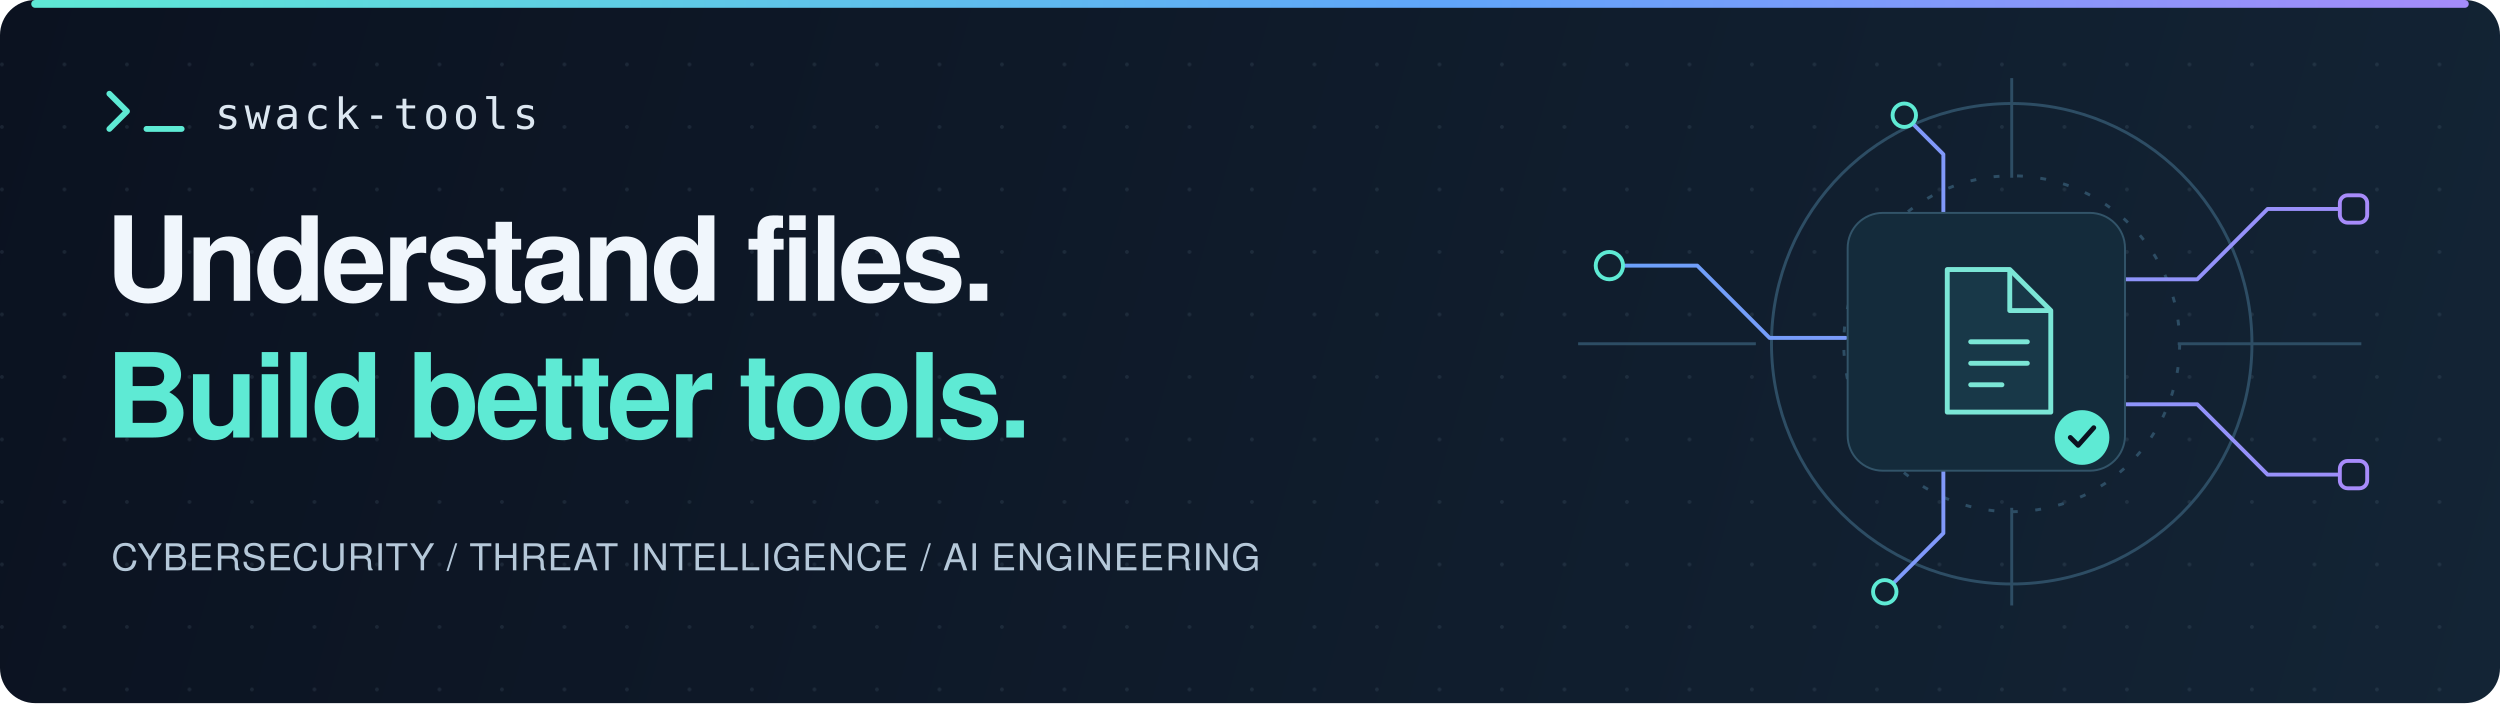
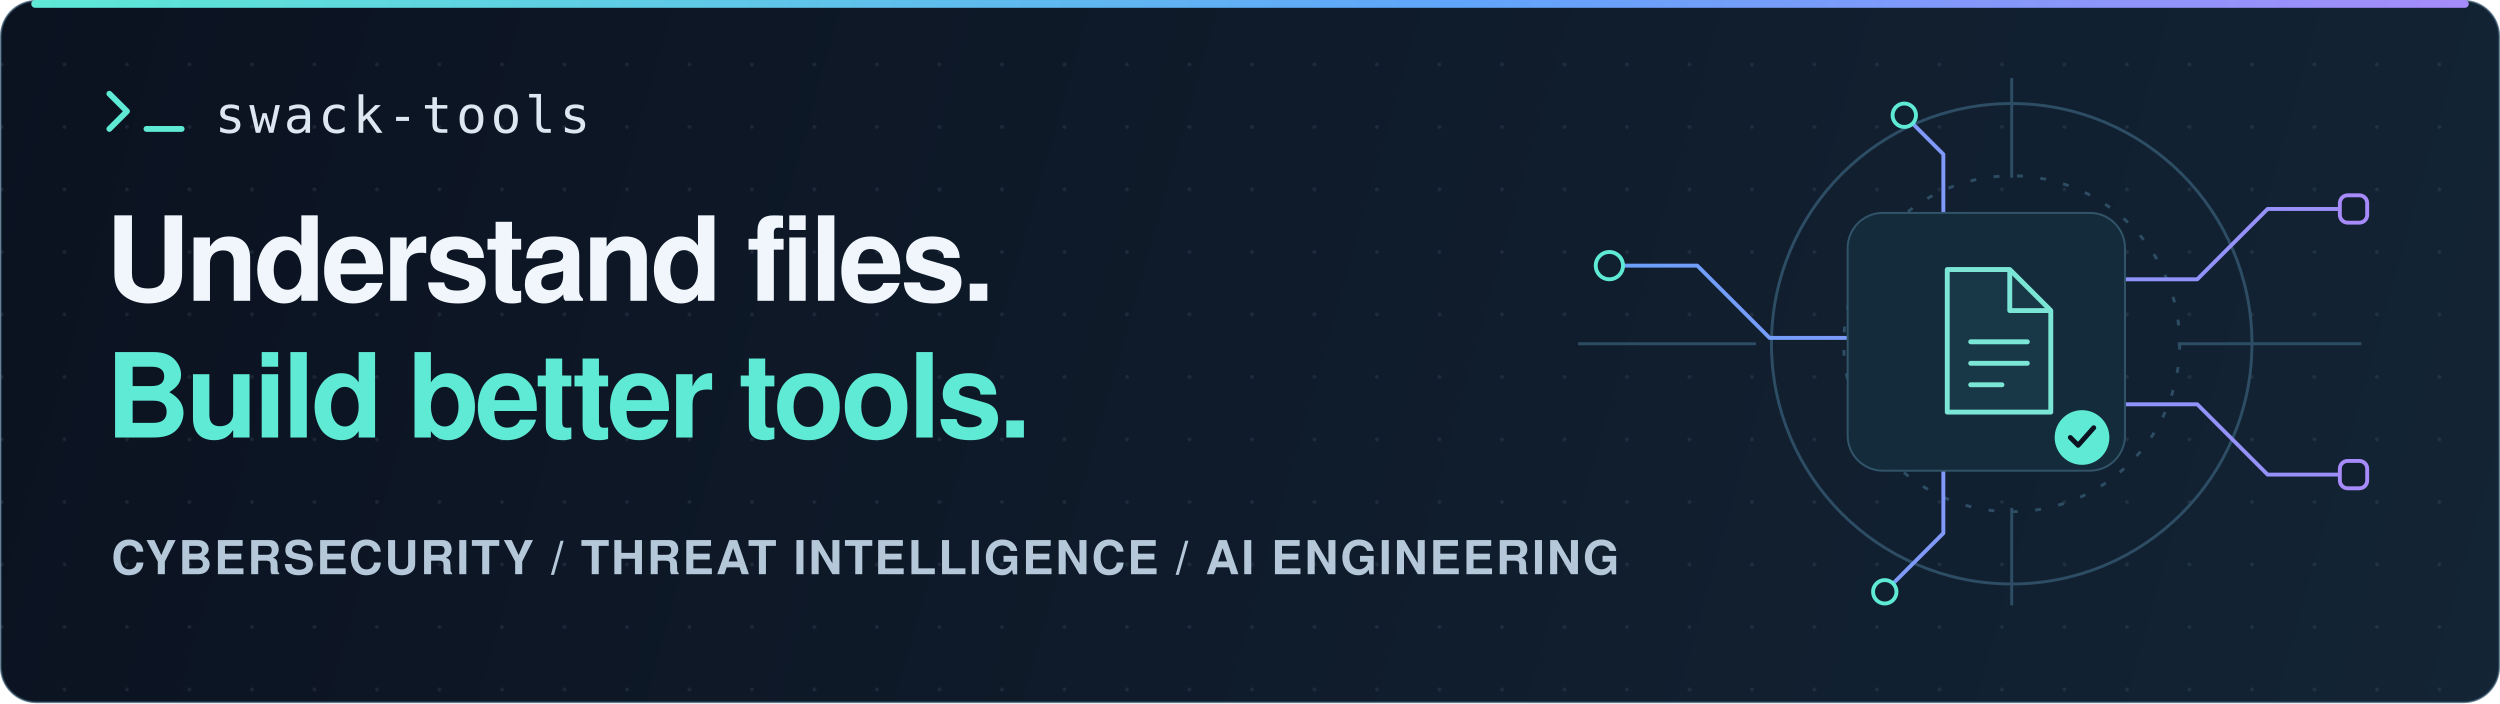
<svg xmlns="http://www.w3.org/2000/svg" width="1280" height="360" viewBox="0 0 1280 360" fill="none" role="img" aria-labelledby="title desc">
  <defs>
+     <style>@media (max-width: 640px) { .kicker, .wordmark { display: none; } }</style>
    <linearGradient id="background" x1="0" y1="0" x2="1280" y2="360" gradientUnits="userSpaceOnUse">
      <stop stop-color="#0B1220" />
      <stop offset="1" stop-color="#132435" />
    </linearGradient>
    <linearGradient id="accent" x1="0" y1="0" x2="1280" y2="0" gradientUnits="userSpaceOnUse">
      <stop stop-color="#5EEAD4" />
      <stop offset="0.58" stop-color="#60A5FA" />
      <stop offset="1" stop-color="#A78BFA" />
    </linearGradient>
    <pattern id="grid" width="32" height="32" patternUnits="userSpaceOnUse">
      <circle cx="1" cy="1" r="1" fill="#8BA7BB" opacity="0.12" />
    </pattern>
  </defs>
-   <rect width="1280" height="360" rx="18" fill="url(#background)" />
+   <rect x="0.5" y="0.5" width="1279" height="359" rx="18" fill="url(#background)" stroke="#2D4D64" stroke-opacity="0.7" />
  <rect width="1280" height="360" rx="18" fill="url(#grid)" />
  <path d="M18 2H1262" stroke="url(#accent)" stroke-width="4" stroke-linecap="round" />
  <g font-family="ui-monospace, SFMono-Regular, Menlo, Consolas, monospace">
    <path d="M56 48L65 57L56 66M75 66H93" stroke="#5EEAD4" stroke-width="3" stroke-linecap="round" stroke-linejoin="round" />
-     <text x="110" y="66" fill="#DCE7F1" font-size="22" letter-spacing="2">swack-tools</text>
+     <text class="wordmark" x="110" y="68" fill="#DCE7F1" font-size="26" letter-spacing="2">swack-tools</text>
  </g>
  <g font-family="-apple-system, BlinkMacSystemFont, 'Segoe UI', Helvetica, Arial, sans-serif" font-weight="700" font-size="60" letter-spacing="-2">
    <text x="54" y="154" fill="#F0F6FC">Understand files.</text>
    <text x="54" y="224" fill="#5EEAD4">Build better tools.</text>
  </g>
-   <text x="57" y="292" fill="#B5C8D9" font-family="-apple-system, BlinkMacSystemFont, 'Segoe UI', Helvetica, Arial, sans-serif" font-size="19" letter-spacing="0.5">CYBERSECURITY  /  THREAT INTELLIGENCE  /  AI ENGINEERING</text>
+   <text class="kicker" x="57" y="294" fill="#B5C8D9" font-family="-apple-system, BlinkMacSystemFont, 'Segoe UI', Helvetica, Arial, sans-serif" font-size="24" font-weight="600" letter-spacing="1">CYBERSECURITY  /  THREAT INTELLIGENCE  /  AI ENGINEERING</text>
  <g stroke="#2D4D64" stroke-width="1.5">
    <circle cx="1030" cy="176" r="123" />
    <circle cx="1030" cy="176" r="86" stroke-dasharray="3 9" />
    <path d="M808 176H899M1030 40V91M1030 260V310M1115 176H1209" />
  </g>
  <g stroke="url(#accent)" stroke-width="2" stroke-linecap="round" stroke-linejoin="round">
    <path d="M945 173H906L869 136H824" />
    <path d="M1087 143H1125L1161 107H1205" />
    <path d="M1087 207H1125L1161 243H1205" />
    <path d="M995 114V79L975 59" />
    <path d="M995 234V273L965 303" />
  </g>
  <g fill="#11202F" stroke="#5EEAD4" stroke-width="2">
    <circle cx="824" cy="136" r="7" />
    <circle cx="975" cy="59" r="6" />
    <circle cx="965" cy="303" r="6" />
  </g>
  <g fill="#11202F" stroke="#A78BFA" stroke-width="2">
    <rect x="1198" y="100" width="14" height="14" rx="4" />
    <rect x="1198" y="236" width="14" height="14" rx="4" />
  </g>
  <rect x="946" y="109" width="142" height="132" rx="18" fill="#142B3B" stroke="#325469" />
  <path d="M997 138H1029L1050 159V211H997V138Z" fill="#183848" stroke="#7BE6D6" stroke-width="2.5" stroke-linejoin="round" />
  <path d="M1029 138V159H1050" stroke="#7BE6D6" stroke-width="2.5" stroke-linejoin="round" />
  <path d="M1009 175H1038M1009 186H1038M1009 197H1025" stroke="#7BE6D6" stroke-width="2.5" stroke-linecap="round" />
  <circle cx="1066" cy="224" r="14" fill="#5EEAD4" />
  <path d="M1060 224L1064 228L1072 219" stroke="#0B1220" stroke-width="2.5" stroke-linecap="round" stroke-linejoin="round" />
</svg>
